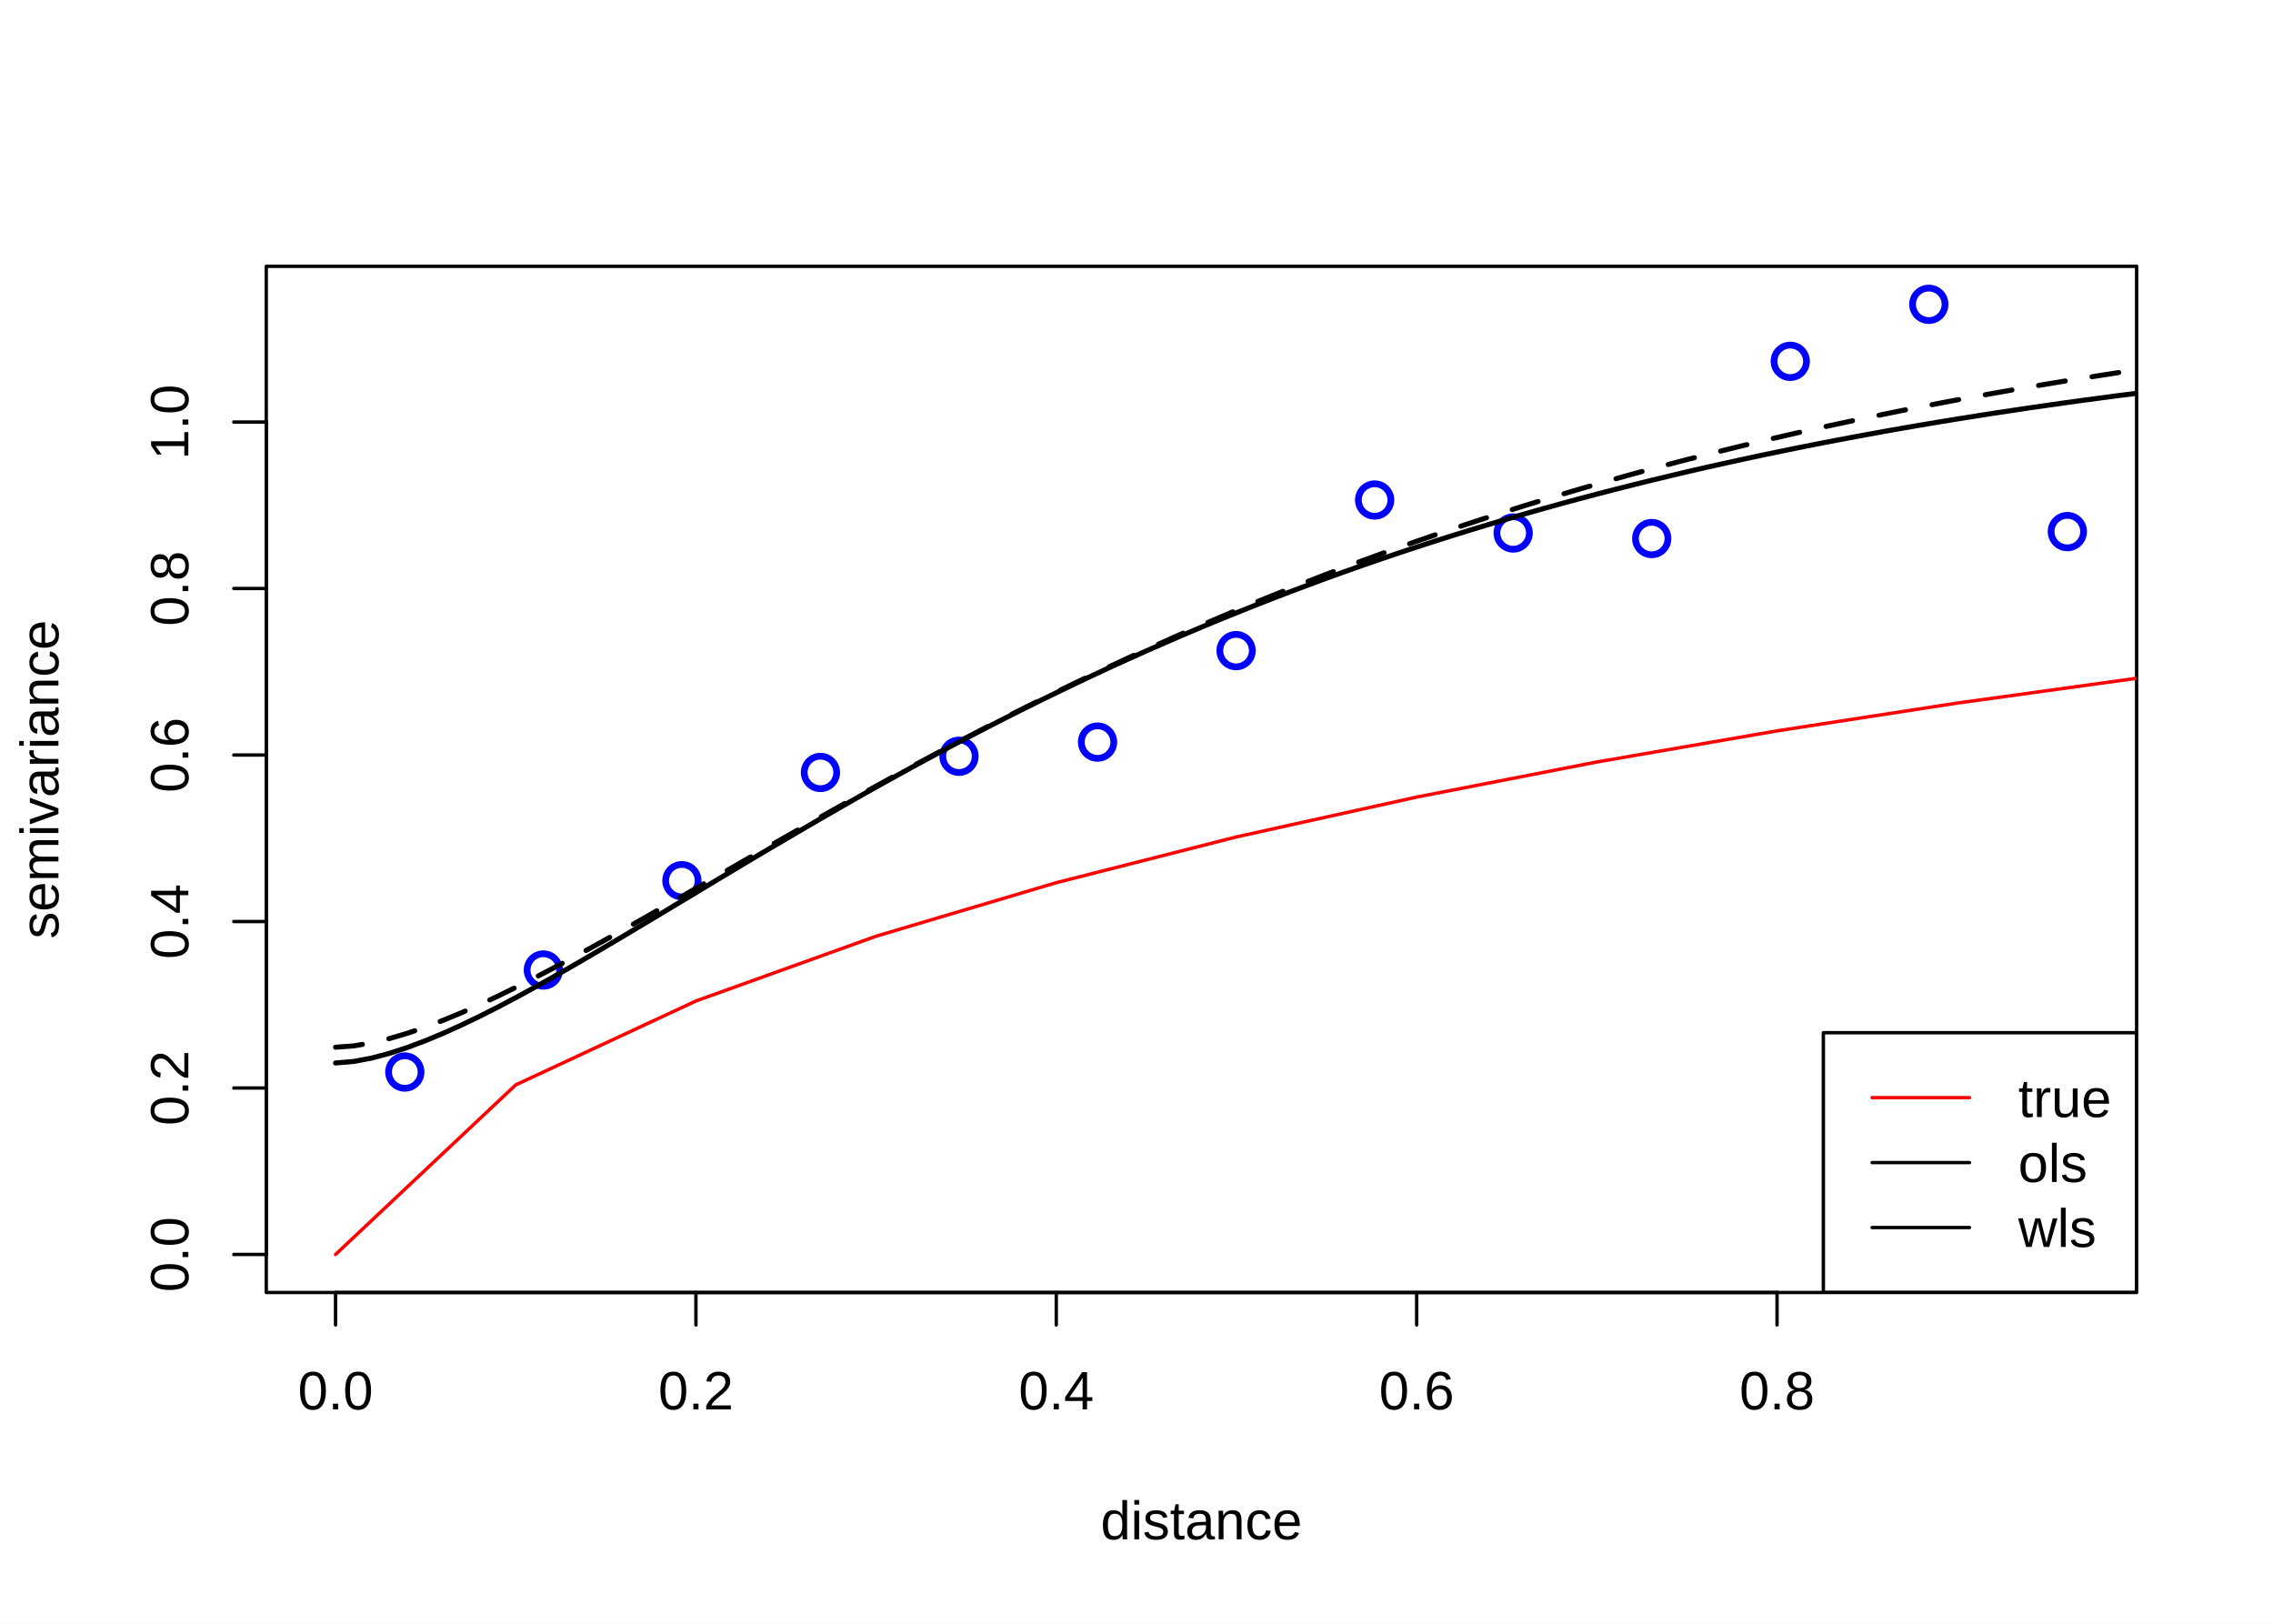
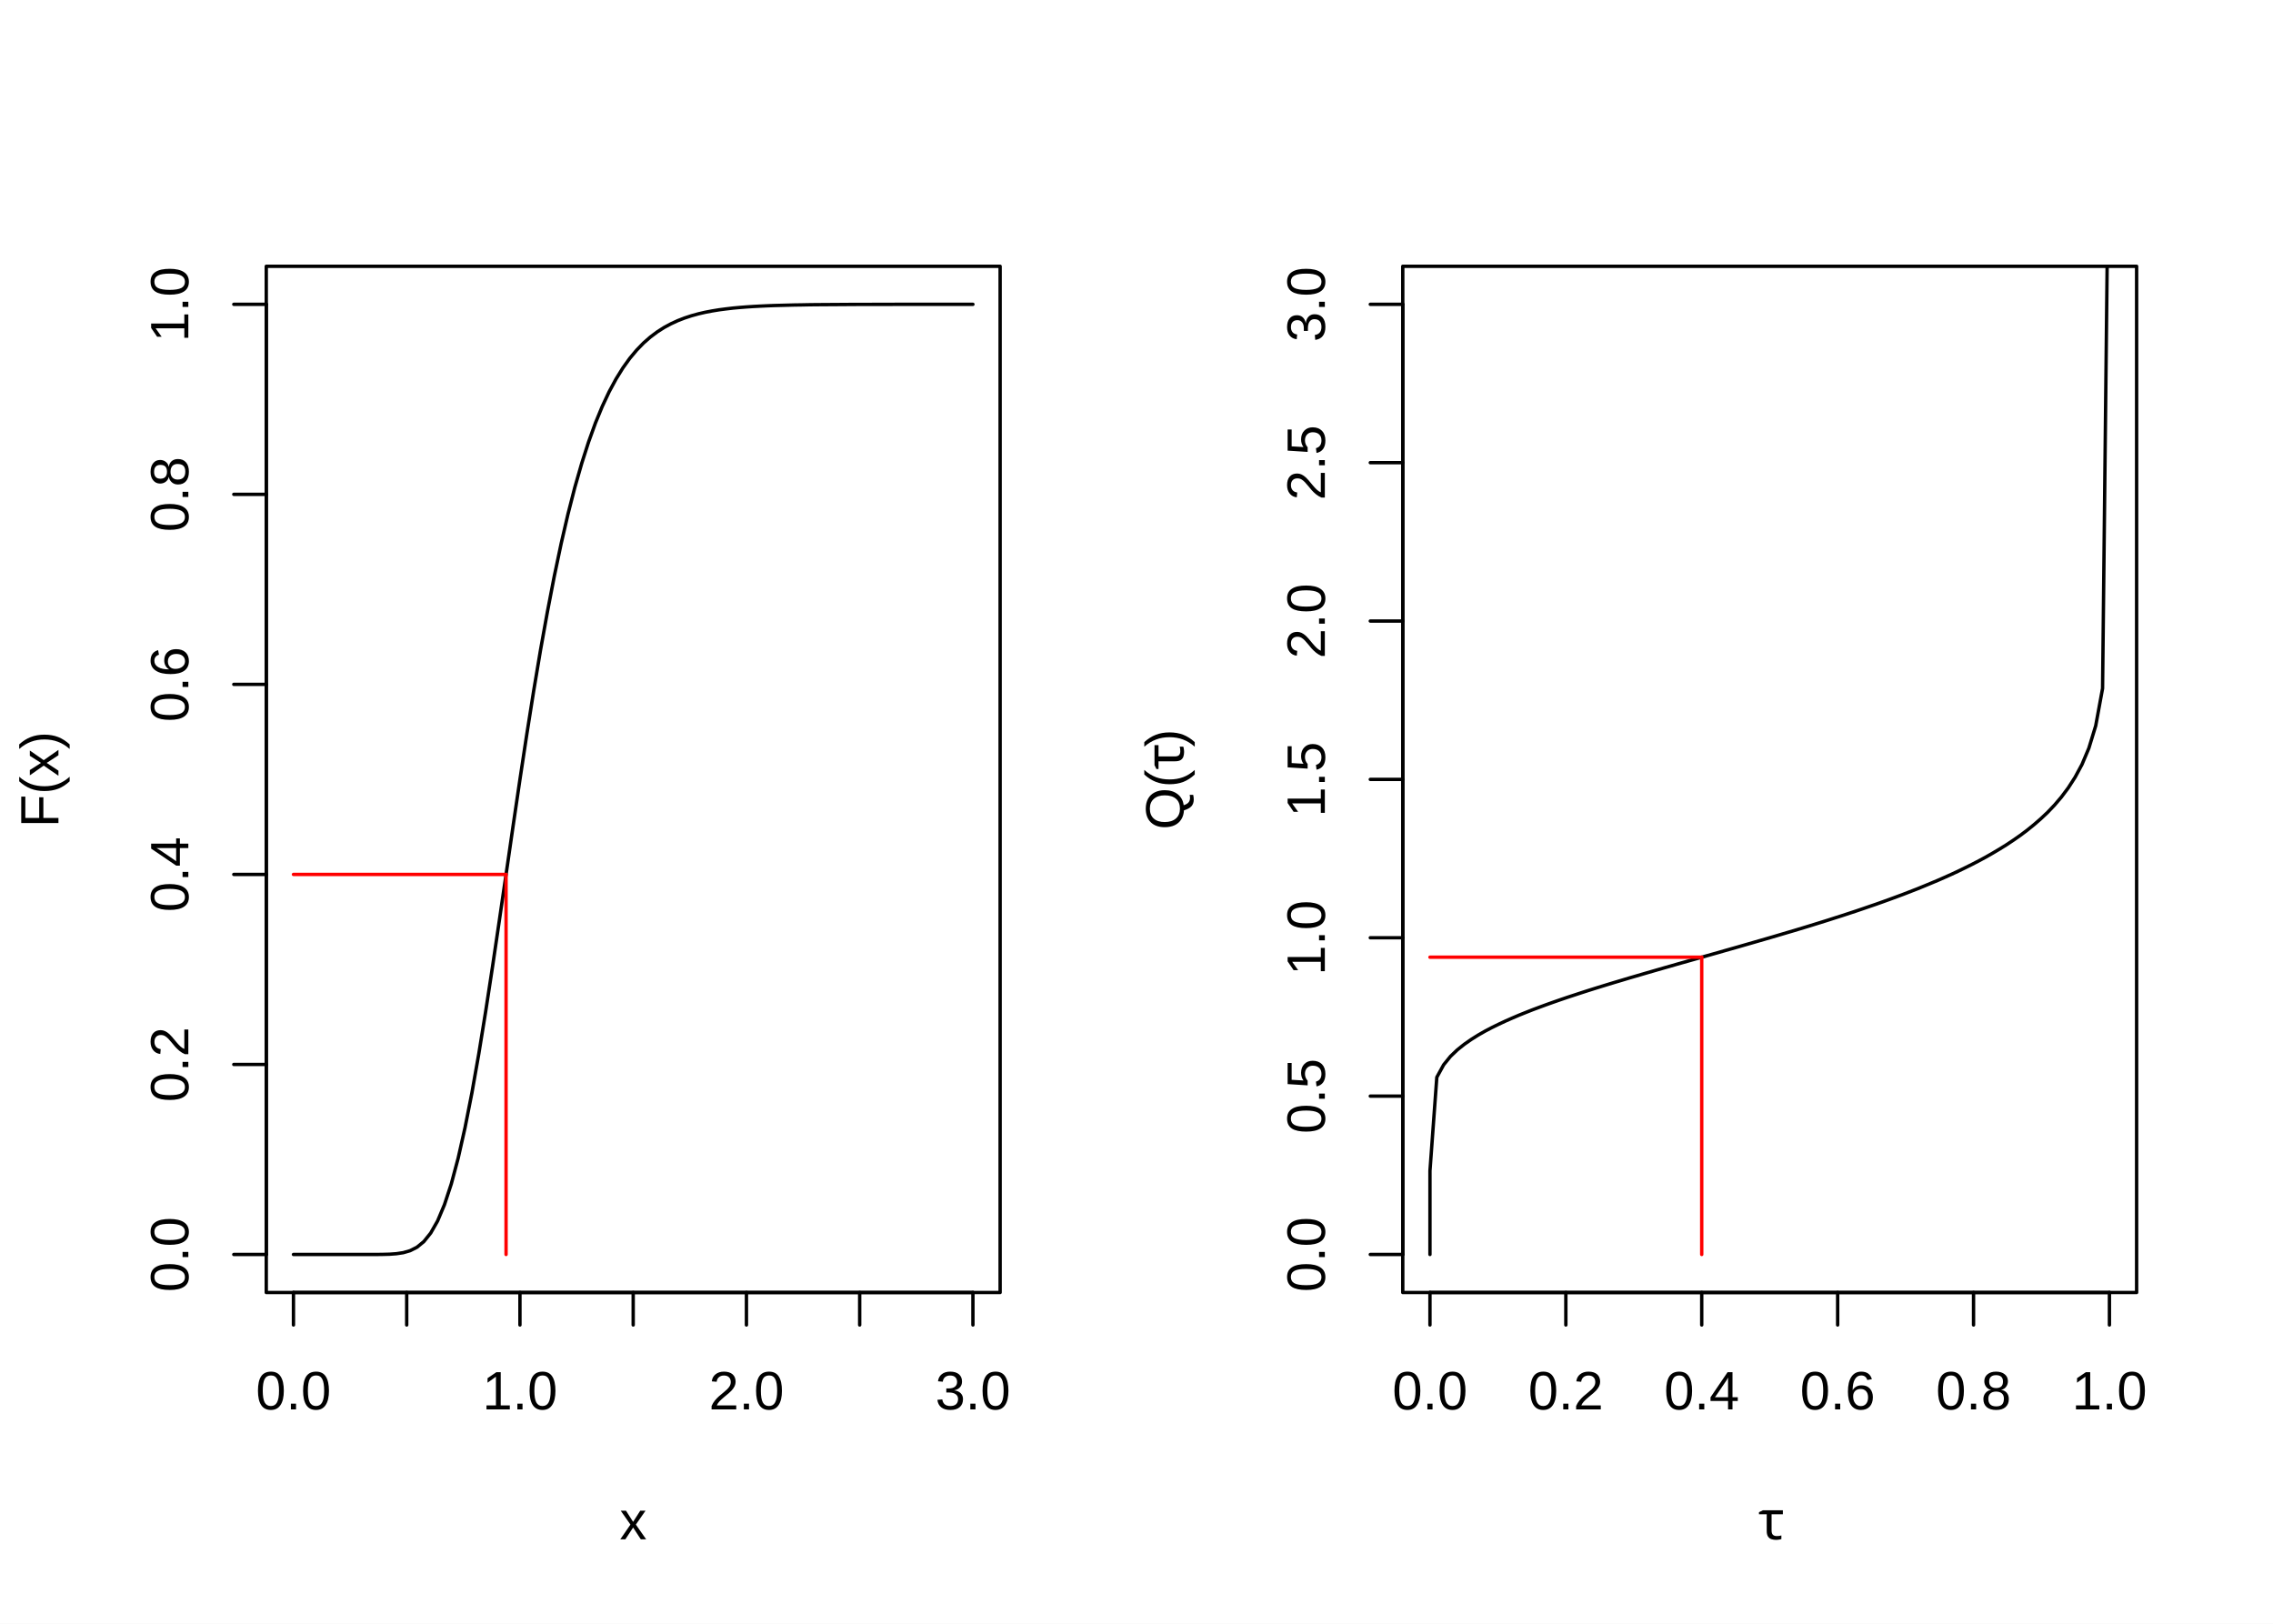
<svg xmlns="http://www.w3.org/2000/svg" viewBox="0 0 504.00 360.00">
  <defs>
    <style type="text/css">
    line, polyline, path, rect, circle {
      fill: none;
      stroke: #000000;
      stroke-linecap: round;
      stroke-linejoin: round;
      stroke-miterlimit: 10.00;
    }
  </style>
  </defs>
  <rect width="100%" height="100%" style="stroke: none; fill: #FFFFFF;" />
  <defs>
-     <clipPath id="cpNTkuMDR8NDczLjc2fDI4Ni41Nnw1OS4wNA==">
-       <rect x="59.04" y="59.04" width="414.72" height="227.52" />
+     <clipPath id="cpNTkuMDR8MjIxLjc2fDI4Ni41Nnw1OS4wNA==">
+       <rect x="59.04" y="59.04" width="162.72" height="227.52" />
    </clipPath>
  </defs>
-   <circle cx="89.76" cy="237.68" r="2.70pt" style="stroke-width: 1.50; stroke: #0000FF;" clip-path="url(#cpNTkuMDR8NDczLjc2fDI4Ni41Nnw1OS4wNA==)" />
-   <circle cx="120.48" cy="215.06" r="2.70pt" style="stroke-width: 1.50; stroke: #0000FF;" clip-path="url(#cpNTkuMDR8NDczLjc2fDI4Ni41Nnw1OS4wNA==)" />
-   <circle cx="151.20" cy="195.26" r="2.70pt" style="stroke-width: 1.50; stroke: #0000FF;" clip-path="url(#cpNTkuMDR8NDczLjc2fDI4Ni41Nnw1OS4wNA==)" />
-   <circle cx="181.92" cy="171.26" r="2.70pt" style="stroke-width: 1.50; stroke: #0000FF;" clip-path="url(#cpNTkuMDR8NDczLjc2fDI4Ni41Nnw1OS4wNA==)" />
-   <circle cx="212.64" cy="167.67" r="2.70pt" style="stroke-width: 1.50; stroke: #0000FF;" clip-path="url(#cpNTkuMDR8NDczLjc2fDI4Ni41Nnw1OS4wNA==)" />
-   <circle cx="243.36" cy="164.53" r="2.70pt" style="stroke-width: 1.50; stroke: #0000FF;" clip-path="url(#cpNTkuMDR8NDczLjc2fDI4Ni41Nnw1OS4wNA==)" />
-   <circle cx="274.08" cy="144.25" r="2.70pt" style="stroke-width: 1.50; stroke: #0000FF;" clip-path="url(#cpNTkuMDR8NDczLjc2fDI4Ni41Nnw1OS4wNA==)" />
-   <circle cx="304.80" cy="110.86" r="2.70pt" style="stroke-width: 1.50; stroke: #0000FF;" clip-path="url(#cpNTkuMDR8NDczLjc2fDI4Ni41Nnw1OS4wNA==)" />
-   <circle cx="335.52" cy="118.17" r="2.70pt" style="stroke-width: 1.50; stroke: #0000FF;" clip-path="url(#cpNTkuMDR8NDczLjc2fDI4Ni41Nnw1OS4wNA==)" />
-   <circle cx="366.24" cy="119.40" r="2.70pt" style="stroke-width: 1.50; stroke: #0000FF;" clip-path="url(#cpNTkuMDR8NDczLjc2fDI4Ni41Nnw1OS4wNA==)" />
-   <circle cx="396.96" cy="80.11" r="2.70pt" style="stroke-width: 1.50; stroke: #0000FF;" clip-path="url(#cpNTkuMDR8NDczLjc2fDI4Ni41Nnw1OS4wNA==)" />
-   <circle cx="427.68" cy="67.47" r="2.70pt" style="stroke-width: 1.50; stroke: #0000FF;" clip-path="url(#cpNTkuMDR8NDczLjc2fDI4Ni41Nnw1OS4wNA==)" />
-   <circle cx="458.40" cy="117.86" r="2.70pt" style="stroke-width: 1.50; stroke: #0000FF;" clip-path="url(#cpNTkuMDR8NDczLjc2fDI4Ni41Nnw1OS4wNA==)" />
+   <polyline points="65.07,278.13 66.59,278.13 68.11,278.13 69.63,278.13 71.15,278.13 72.68,278.13 74.20,278.13 75.72,278.13 77.24,278.13 78.76,278.13 80.29,278.13 81.81,278.13 83.33,278.13 84.85,278.11 86.37,278.07 87.89,277.96 89.42,277.73 90.94,277.29 92.46,276.52 93.98,275.27 95.50,273.38 97.03,270.70 98.55,267.09 100.07,262.47 101.59,256.78 103.11,250.03 104.64,242.29 106.16,233.67 107.68,224.30 109.20,214.38 110.72,204.08 112.25,193.60 113.77,183.12 115.29,172.80 116.81,162.79 118.33,153.20 119.85,144.13 121.38,135.64 122.90,127.77 124.42,120.55 125.94,113.98 127.46,108.05 128.99,102.72 130.51,97.98 132.03,93.78 133.55,90.09 135.07,86.85 136.60,84.02 138.12,81.57 139.64,79.45 141.16,77.63 142.68,76.06 144.20,74.73 145.73,73.58 147.25,72.61 148.77,71.79 150.29,71.09 151.81,70.50 153.34,70.00 154.86,69.58 156.38,69.23 157.90,68.94 159.42,68.69 160.95,68.49 162.47,68.31 163.99,68.17 165.51,68.05 167.03,67.95 168.55,67.87 170.08,67.80 171.60,67.74 173.12,67.70 174.64,67.66 176.16,67.62 177.69,67.60 179.21,67.57 180.73,67.55 182.25,67.54 183.77,67.53 185.30,67.52 186.82,67.51 188.34,67.50 189.86,67.49 191.38,67.49 192.91,67.49 194.43,67.48 195.95,67.48 197.47,67.48 198.99,67.47 200.51,67.47 202.04,67.47 203.56,67.47 205.08,67.47 206.60,67.47 208.12,67.47 209.65,67.47 211.17,67.47 212.69,67.47 214.21,67.47 215.73,67.47 " style="stroke-width: 0.75;" clip-path="url(#cpNTkuMDR8MjIxLjc2fDI4Ni41Nnw1OS4wNA==)" />
  <defs>
    <clipPath id="cpMHw1MDR8MzYwfDA=">
      <rect x="0.00" y="0.00" width="504.00" height="360.00" />
    </clipPath>
  </defs>
-   <line x1="74.40" y1="286.56" x2="394.03" y2="286.56" style="stroke-width: 0.75;" clip-path="url(#cpMHw1MDR8MzYwfDA=)" />
-   <line x1="74.40" y1="286.56" x2="74.40" y2="293.76" style="stroke-width: 0.75;" clip-path="url(#cpMHw1MDR8MzYwfDA=)" />
-   <line x1="154.31" y1="286.56" x2="154.31" y2="293.76" style="stroke-width: 0.75;" clip-path="url(#cpMHw1MDR8MzYwfDA=)" />
-   <line x1="234.21" y1="286.56" x2="234.21" y2="293.76" style="stroke-width: 0.75;" clip-path="url(#cpMHw1MDR8MzYwfDA=)" />
-   <line x1="314.12" y1="286.56" x2="314.12" y2="293.76" style="stroke-width: 0.75;" clip-path="url(#cpMHw1MDR8MzYwfDA=)" />
-   <line x1="394.03" y1="286.56" x2="394.03" y2="293.76" style="stroke-width: 0.75;" clip-path="url(#cpMHw1MDR8MzYwfDA=)" />
+   <line x1="65.07" y1="286.56" x2="215.73" y2="286.56" style="stroke-width: 0.75;" clip-path="url(#cpMHw1MDR8MzYwfDA=)" />
+   <line x1="65.07" y1="286.56" x2="65.07" y2="293.76" style="stroke-width: 0.75;" clip-path="url(#cpMHw1MDR8MzYwfDA=)" />
+   <line x1="90.18" y1="286.56" x2="90.18" y2="293.76" style="stroke-width: 0.75;" clip-path="url(#cpMHw1MDR8MzYwfDA=)" />
+   <line x1="115.29" y1="286.56" x2="115.29" y2="293.76" style="stroke-width: 0.75;" clip-path="url(#cpMHw1MDR8MzYwfDA=)" />
+   <line x1="140.40" y1="286.56" x2="140.40" y2="293.76" style="stroke-width: 0.75;" clip-path="url(#cpMHw1MDR8MzYwfDA=)" />
+   <line x1="165.51" y1="286.56" x2="165.51" y2="293.76" style="stroke-width: 0.75;" clip-path="url(#cpMHw1MDR8MzYwfDA=)" />
+   <line x1="190.62" y1="286.56" x2="190.62" y2="293.76" style="stroke-width: 0.75;" clip-path="url(#cpMHw1MDR8MzYwfDA=)" />
+   <line x1="215.73" y1="286.56" x2="215.73" y2="293.76" style="stroke-width: 0.75;" clip-path="url(#cpMHw1MDR8MzYwfDA=)" />
  <g clip-path="url(#cpMHw1MDR8MzYwfDA=)">
-     <text x="66.06" y="312.48" style="font-size: 12.00px; font-family: Arial;" textLength="16.68px" lengthAdjust="spacingAndGlyphs">0.0</text>
+     <text x="56.73" y="312.48" style="font-size: 12.00px; font-family: Arial;" textLength="16.68px" lengthAdjust="spacingAndGlyphs">0.0</text>
  </g>
  <g clip-path="url(#cpMHw1MDR8MzYwfDA=)">
-     <text x="145.97" y="312.48" style="font-size: 12.00px; font-family: Arial;" textLength="16.68px" lengthAdjust="spacingAndGlyphs">0.2</text>
+     <text x="106.95" y="312.48" style="font-size: 12.00px; font-family: Arial;" textLength="16.68px" lengthAdjust="spacingAndGlyphs">1.0</text>
  </g>
  <g clip-path="url(#cpMHw1MDR8MzYwfDA=)">
-     <text x="225.87" y="312.48" style="font-size: 12.00px; font-family: Arial;" textLength="16.68px" lengthAdjust="spacingAndGlyphs">0.4</text>
+     <text x="157.17" y="312.48" style="font-size: 12.00px; font-family: Arial;" textLength="16.68px" lengthAdjust="spacingAndGlyphs">2.0</text>
  </g>
  <g clip-path="url(#cpMHw1MDR8MzYwfDA=)">
-     <text x="305.78" y="312.48" style="font-size: 12.00px; font-family: Arial;" textLength="16.68px" lengthAdjust="spacingAndGlyphs">0.6</text>
+     <text x="207.39" y="312.48" style="font-size: 12.00px; font-family: Arial;" textLength="16.68px" lengthAdjust="spacingAndGlyphs">3.0</text>
  </g>
-   <g clip-path="url(#cpMHw1MDR8MzYwfDA=)">
-     <text x="385.69" y="312.48" style="font-size: 12.00px; font-family: Arial;" textLength="16.68px" lengthAdjust="spacingAndGlyphs">0.8</text>
-   </g>
-   <line x1="59.04" y1="278.13" x2="59.04" y2="93.57" style="stroke-width: 0.75;" clip-path="url(#cpMHw1MDR8MzYwfDA=)" />
+   <line x1="59.04" y1="278.13" x2="59.04" y2="67.47" style="stroke-width: 0.75;" clip-path="url(#cpMHw1MDR8MzYwfDA=)" />
  <line x1="59.04" y1="278.13" x2="51.84" y2="278.13" style="stroke-width: 0.75;" clip-path="url(#cpMHw1MDR8MzYwfDA=)" />
-   <line x1="59.04" y1="241.22" x2="51.84" y2="241.22" style="stroke-width: 0.75;" clip-path="url(#cpMHw1MDR8MzYwfDA=)" />
-   <line x1="59.04" y1="204.31" x2="51.84" y2="204.31" style="stroke-width: 0.75;" clip-path="url(#cpMHw1MDR8MzYwfDA=)" />
-   <line x1="59.04" y1="167.40" x2="51.84" y2="167.40" style="stroke-width: 0.75;" clip-path="url(#cpMHw1MDR8MzYwfDA=)" />
-   <line x1="59.04" y1="130.48" x2="51.84" y2="130.48" style="stroke-width: 0.75;" clip-path="url(#cpMHw1MDR8MzYwfDA=)" />
-   <line x1="59.04" y1="93.57" x2="51.84" y2="93.57" style="stroke-width: 0.75;" clip-path="url(#cpMHw1MDR8MzYwfDA=)" />
+   <line x1="59.04" y1="236.00" x2="51.84" y2="236.00" style="stroke-width: 0.75;" clip-path="url(#cpMHw1MDR8MzYwfDA=)" />
+   <line x1="59.04" y1="193.87" x2="51.84" y2="193.87" style="stroke-width: 0.75;" clip-path="url(#cpMHw1MDR8MzYwfDA=)" />
+   <line x1="59.04" y1="151.73" x2="51.84" y2="151.73" style="stroke-width: 0.75;" clip-path="url(#cpMHw1MDR8MzYwfDA=)" />
+   <line x1="59.04" y1="109.60" x2="51.84" y2="109.60" style="stroke-width: 0.75;" clip-path="url(#cpMHw1MDR8MzYwfDA=)" />
+   <line x1="59.04" y1="67.47" x2="51.84" y2="67.47" style="stroke-width: 0.75;" clip-path="url(#cpMHw1MDR8MzYwfDA=)" />
  <g clip-path="url(#cpMHw1MDR8MzYwfDA=)">
    <text transform="translate(41.76,286.47) rotate(-90)" style="font-size: 12.00px; font-family: Arial;" textLength="16.68px" lengthAdjust="spacingAndGlyphs">0.0</text>
  </g>
  <g clip-path="url(#cpMHw1MDR8MzYwfDA=)">
-     <text transform="translate(41.76,249.56) rotate(-90)" style="font-size: 12.00px; font-family: Arial;" textLength="16.68px" lengthAdjust="spacingAndGlyphs">0.2</text>
+     <text transform="translate(41.76,244.34) rotate(-90)" style="font-size: 12.00px; font-family: Arial;" textLength="16.68px" lengthAdjust="spacingAndGlyphs">0.2</text>
  </g>
  <g clip-path="url(#cpMHw1MDR8MzYwfDA=)">
-     <text transform="translate(41.76,212.65) rotate(-90)" style="font-size: 12.00px; font-family: Arial;" textLength="16.68px" lengthAdjust="spacingAndGlyphs">0.4</text>
+     <text transform="translate(41.76,202.21) rotate(-90)" style="font-size: 12.00px; font-family: Arial;" textLength="16.68px" lengthAdjust="spacingAndGlyphs">0.4</text>
  </g>
  <g clip-path="url(#cpMHw1MDR8MzYwfDA=)">
-     <text transform="translate(41.76,175.74) rotate(-90)" style="font-size: 12.00px; font-family: Arial;" textLength="16.68px" lengthAdjust="spacingAndGlyphs">0.6</text>
+     <text transform="translate(41.76,160.07) rotate(-90)" style="font-size: 12.00px; font-family: Arial;" textLength="16.68px" lengthAdjust="spacingAndGlyphs">0.6</text>
  </g>
  <g clip-path="url(#cpMHw1MDR8MzYwfDA=)">
-     <text transform="translate(41.76,138.82) rotate(-90)" style="font-size: 12.00px; font-family: Arial;" textLength="16.68px" lengthAdjust="spacingAndGlyphs">0.8</text>
+     <text transform="translate(41.76,117.94) rotate(-90)" style="font-size: 12.00px; font-family: Arial;" textLength="16.68px" lengthAdjust="spacingAndGlyphs">0.8</text>
  </g>
  <g clip-path="url(#cpMHw1MDR8MzYwfDA=)">
-     <text transform="translate(41.76,101.91) rotate(-90)" style="font-size: 12.00px; font-family: Arial;" textLength="16.68px" lengthAdjust="spacingAndGlyphs">1.0</text>
+     <text transform="translate(41.76,75.81) rotate(-90)" style="font-size: 12.00px; font-family: Arial;" textLength="16.68px" lengthAdjust="spacingAndGlyphs">1.0</text>
  </g>
-   <polyline points="59.04,286.56 473.76,286.56 473.76,59.04 59.04,59.04 59.04,286.56 " style="stroke-width: 0.75;" clip-path="url(#cpMHw1MDR8MzYwfDA=)" />
+   <polyline points="59.04,286.56 221.76,286.56 221.76,59.04 59.04,59.04 59.04,286.56 " style="stroke-width: 0.75;" clip-path="url(#cpMHw1MDR8MzYwfDA=)" />
+   <defs>
+     <clipPath id="cpMHwyNTJ8MzYwfDA=">
+       <rect x="0.00" y="0.00" width="252.00" height="360.00" />
+     </clipPath>
+   </defs>
+   <g clip-path="url(#cpMHwyNTJ8MzYwfDA=)">
+     <text x="137.40" y="341.28" style="font-size: 12.00px; font-family: Arial;" textLength="6.00px" lengthAdjust="spacingAndGlyphs">x</text>
+   </g>
+   <g clip-path="url(#cpMHwyNTJ8MzYwfDA=)">
+     <text transform="translate(12.96,183.46) rotate(-90)" style="font-size: 12.00px; font-family: Arial;" textLength="21.32px" lengthAdjust="spacingAndGlyphs">F(x)</text>
+   </g>
+   <defs>
+     <clipPath id="cpNTkuMDR8MjIxLjc2fDI4Ni41Nnw1OS4wNA==">
+       <rect x="59.04" y="59.04" width="162.72" height="227.52" />
+     </clipPath>
+   </defs>
+   <line x1="112.21" y1="278.13" x2="112.21" y2="193.87" style="stroke-width: 0.75; stroke: #FF0000;" clip-path="url(#cpNTkuMDR8MjIxLjc2fDI4Ni41Nnw1OS4wNA==)" />
+   <line x1="65.07" y1="193.87" x2="112.21" y2="193.87" style="stroke-width: 0.75; stroke: #FF0000;" clip-path="url(#cpNTkuMDR8MjIxLjc2fDI4Ni41Nnw1OS4wNA==)" />
+   <defs>
+     <clipPath id="cpMzExLjA0fDQ3My43NnwyODYuNTZ8NTkuMDQ=">
+       <rect x="311.04" y="59.04" width="162.72" height="227.52" />
+     </clipPath>
+   </defs>
+   <polyline points="317.07,278.13 317.07,259.59 318.59,238.84 320.11,236.07 321.63,234.20 323.15,232.75 324.68,231.53 326.20,230.47 327.72,229.51 329.24,228.64 330.76,227.84 332.29,227.09 333.81,226.38 335.33,225.71 336.85,225.06 338.37,224.45 339.89,223.85 341.42,223.28 342.94,222.72 344.46,222.18 345.98,221.65 347.50,221.13 349.03,220.63 350.55,220.13 352.07,219.64 353.59,219.16 355.11,218.69 356.64,218.22 358.16,217.76 359.68,217.31 361.20,216.85 362.72,216.41 364.25,215.96 365.77,215.52 367.29,215.08 368.81,214.64 370.33,214.21 371.85,213.77 373.38,213.34 374.90,212.91 376.42,212.48 377.94,212.05 379.46,211.62 380.99,211.19 382.51,210.75 384.03,210.32 385.55,209.89 387.07,209.45 388.60,209.01 390.12,208.57 391.64,208.13 393.16,207.69 394.68,207.24 396.20,206.79 397.73,206.34 399.25,205.88 400.77,205.42 402.29,204.95 403.81,204.48 405.34,204.00 406.86,203.51 408.38,203.03 409.90,202.53 411.42,202.03 412.95,201.51 414.47,200.99 415.99,200.47 417.51,199.93 419.03,199.38 420.55,198.82 422.08,198.25 423.60,197.66 425.12,197.07 426.64,196.45 428.16,195.82 429.69,195.18 431.21,194.51 432.73,193.83 434.25,193.12 435.77,192.38 437.30,191.62 438.82,190.83 440.34,190.01 441.86,189.14 443.38,188.24 444.91,187.29 446.43,186.28 447.95,185.22 449.47,184.08 450.99,182.85 452.51,181.53 454.04,180.09 455.56,178.49 457.08,176.71 458.60,174.68 460.12,172.32 461.65,169.48 463.17,165.88 464.69,160.91 466.21,152.63 467.73,12.17 " style="stroke-width: 0.75;" clip-path="url(#cpMzExLjA0fDQ3My43NnwyODYuNTZ8NTkuMDQ=)" />
+   <defs>
+     <clipPath id="cpMHw1MDR8MzYwfDA=">
+       <rect x="0.00" y="0.00" width="504.00" height="360.00" />
+     </clipPath>
+   </defs>
+   <line x1="317.07" y1="286.56" x2="467.73" y2="286.56" style="stroke-width: 0.75;" clip-path="url(#cpMHw1MDR8MzYwfDA=)" />
+   <line x1="317.07" y1="286.56" x2="317.07" y2="293.76" style="stroke-width: 0.75;" clip-path="url(#cpMHw1MDR8MzYwfDA=)" />
+   <line x1="347.20" y1="286.56" x2="347.20" y2="293.76" style="stroke-width: 0.75;" clip-path="url(#cpMHw1MDR8MzYwfDA=)" />
+   <line x1="377.33" y1="286.56" x2="377.33" y2="293.76" style="stroke-width: 0.75;" clip-path="url(#cpMHw1MDR8MzYwfDA=)" />
+   <line x1="407.47" y1="286.56" x2="407.47" y2="293.76" style="stroke-width: 0.75;" clip-path="url(#cpMHw1MDR8MzYwfDA=)" />
+   <line x1="437.60" y1="286.56" x2="437.60" y2="293.76" style="stroke-width: 0.75;" clip-path="url(#cpMHw1MDR8MzYwfDA=)" />
+   <line x1="467.73" y1="286.56" x2="467.73" y2="293.76" style="stroke-width: 0.75;" clip-path="url(#cpMHw1MDR8MzYwfDA=)" />
  <g clip-path="url(#cpMHw1MDR8MzYwfDA=)">
-     <text x="244.05" y="341.28" style="font-size: 12.00px; font-family: Arial;" textLength="44.70px" lengthAdjust="spacingAndGlyphs">distance</text>
+     <text x="308.73" y="312.48" style="font-size: 12.00px; font-family: Arial;" textLength="16.68px" lengthAdjust="spacingAndGlyphs">0.0</text>
  </g>
  <g clip-path="url(#cpMHw1MDR8MzYwfDA=)">
-     <text transform="translate(12.96,208.15) rotate(-90)" style="font-size: 12.00px; font-family: Arial;" textLength="70.69px" lengthAdjust="spacingAndGlyphs">semivariance</text>
+     <text x="338.86" y="312.48" style="font-size: 12.00px; font-family: Arial;" textLength="16.68px" lengthAdjust="spacingAndGlyphs">0.2</text>
+   </g>
+   <g clip-path="url(#cpMHw1MDR8MzYwfDA=)">
+     <text x="368.99" y="312.48" style="font-size: 12.00px; font-family: Arial;" textLength="16.68px" lengthAdjust="spacingAndGlyphs">0.4</text>
+   </g>
+   <g clip-path="url(#cpMHw1MDR8MzYwfDA=)">
+     <text x="399.13" y="312.48" style="font-size: 12.00px; font-family: Arial;" textLength="16.68px" lengthAdjust="spacingAndGlyphs">0.6</text>
+   </g>
+   <g clip-path="url(#cpMHw1MDR8MzYwfDA=)">
+     <text x="429.26" y="312.48" style="font-size: 12.00px; font-family: Arial;" textLength="16.68px" lengthAdjust="spacingAndGlyphs">0.8</text>
+   </g>
+   <g clip-path="url(#cpMHw1MDR8MzYwfDA=)">
+     <text x="459.39" y="312.48" style="font-size: 12.00px; font-family: Arial;" textLength="16.68px" lengthAdjust="spacingAndGlyphs">1.0</text>
+   </g>
+   <line x1="311.04" y1="278.13" x2="311.04" y2="67.47" style="stroke-width: 0.75;" clip-path="url(#cpMHw1MDR8MzYwfDA=)" />
+   <line x1="311.04" y1="278.13" x2="303.84" y2="278.13" style="stroke-width: 0.75;" clip-path="url(#cpMHw1MDR8MzYwfDA=)" />
+   <line x1="311.04" y1="243.02" x2="303.84" y2="243.02" style="stroke-width: 0.75;" clip-path="url(#cpMHw1MDR8MzYwfDA=)" />
+   <line x1="311.04" y1="207.91" x2="303.84" y2="207.91" style="stroke-width: 0.75;" clip-path="url(#cpMHw1MDR8MzYwfDA=)" />
+   <line x1="311.04" y1="172.80" x2="303.84" y2="172.80" style="stroke-width: 0.75;" clip-path="url(#cpMHw1MDR8MzYwfDA=)" />
+   <line x1="311.04" y1="137.69" x2="303.84" y2="137.69" style="stroke-width: 0.75;" clip-path="url(#cpMHw1MDR8MzYwfDA=)" />
+   <line x1="311.04" y1="102.58" x2="303.84" y2="102.58" style="stroke-width: 0.75;" clip-path="url(#cpMHw1MDR8MzYwfDA=)" />
+   <line x1="311.04" y1="67.47" x2="303.84" y2="67.47" style="stroke-width: 0.75;" clip-path="url(#cpMHw1MDR8MzYwfDA=)" />
+   <g clip-path="url(#cpMHw1MDR8MzYwfDA=)">
+     <text transform="translate(293.76,286.47) rotate(-90)" style="font-size: 12.00px; font-family: Arial;" textLength="16.68px" lengthAdjust="spacingAndGlyphs">0.0</text>
+   </g>
+   <g clip-path="url(#cpMHw1MDR8MzYwfDA=)">
+     <text transform="translate(293.76,251.36) rotate(-90)" style="font-size: 12.00px; font-family: Arial;" textLength="16.68px" lengthAdjust="spacingAndGlyphs">0.5</text>
+   </g>
+   <g clip-path="url(#cpMHw1MDR8MzYwfDA=)">
+     <text transform="translate(293.76,216.25) rotate(-90)" style="font-size: 12.00px; font-family: Arial;" textLength="16.68px" lengthAdjust="spacingAndGlyphs">1.0</text>
+   </g>
+   <g clip-path="url(#cpMHw1MDR8MzYwfDA=)">
+     <text transform="translate(293.76,181.14) rotate(-90)" style="font-size: 12.00px; font-family: Arial;" textLength="16.68px" lengthAdjust="spacingAndGlyphs">1.5</text>
+   </g>
+   <g clip-path="url(#cpMHw1MDR8MzYwfDA=)">
+     <text transform="translate(293.76,146.03) rotate(-90)" style="font-size: 12.00px; font-family: Arial;" textLength="16.68px" lengthAdjust="spacingAndGlyphs">2.0</text>
+   </g>
+   <g clip-path="url(#cpMHw1MDR8MzYwfDA=)">
+     <text transform="translate(293.76,110.92) rotate(-90)" style="font-size: 12.00px; font-family: Arial;" textLength="16.68px" lengthAdjust="spacingAndGlyphs">2.5</text>
+   </g>
+   <g clip-path="url(#cpMHw1MDR8MzYwfDA=)">
+     <text transform="translate(293.76,75.81) rotate(-90)" style="font-size: 12.00px; font-family: Arial;" textLength="16.68px" lengthAdjust="spacingAndGlyphs">3.0</text>
+   </g>
+   <polyline points="311.04,286.56 473.76,286.56 473.76,59.04 311.04,59.04 311.04,286.56 " style="stroke-width: 0.75;" clip-path="url(#cpMHw1MDR8MzYwfDA=)" />
+   <defs>
+     <clipPath id="cpMjUyfDUwNHwzNjB8MA==">
+       <rect x="252.00" y="0.00" width="252.00" height="360.00" />
+     </clipPath>
+   </defs>
+   <g clip-path="url(#cpMjUyfDUwNHwzNjB8MA==)">
+     <text x="389.90" y="341.28" style="font-size: 12.00px; font-family: Symbol;" textLength="5.00px" lengthAdjust="spacingAndGlyphs">τ</text>
+   </g>
+   <g clip-path="url(#cpMjUyfDUwNHwzNjB8MA==)">
+     <text transform="translate(262.43,183.96) rotate(-90)" style="font-size: 12.00px; font-family: Arial;" textLength="13.33px" lengthAdjust="spacingAndGlyphs">Q(</text>
+   </g>
+   <g clip-path="url(#cpMjUyfDUwNHwzNjB8MA==)">
+     <text transform="translate(262.43,170.63) rotate(-90)" style="font-size: 12.00px; font-family: Symbol;" textLength="5.00px" lengthAdjust="spacingAndGlyphs">τ</text>
+   </g>
+   <g clip-path="url(#cpMjUyfDUwNHwzNjB8MA==)">
+     <text transform="translate(262.43,165.63) rotate(-90)" style="font-size: 12.00px; font-family: Arial;" textLength="4.00px" lengthAdjust="spacingAndGlyphs">)</text>
  </g>
  <defs>
-     <clipPath id="cpNTkuMDR8NDczLjc2fDI4Ni41Nnw1OS4wNA==">
-       <rect x="59.04" y="59.04" width="414.72" height="227.52" />
+     <clipPath id="cpMzExLjA0fDQ3My43NnwyODYuNTZ8NTkuMDQ=">
+       <rect x="311.04" y="59.04" width="162.72" height="227.52" />
    </clipPath>
  </defs>
-   <polyline points="74.40,278.13 114.35,240.53 154.31,221.93 194.26,207.57 234.21,195.70 274.17,185.55 314.12,176.72 354.07,168.94 394.03,162.04 433.98,155.88 473.93,150.36 " style="stroke-width: 0.75; stroke: #FF0000;" clip-path="url(#cpNTkuMDR8NDczLjc2fDI4Ni41Nnw1OS4wNA==)" />
-   <polyline points="74.40,235.67 78.40,235.34 82.39,234.59 86.39,233.52 90.38,232.22 94.38,230.71 98.37,229.05 102.37,227.24 106.36,225.32 110.36,223.30 114.35,221.19 118.35,219.02 122.34,216.79 126.34,214.51 130.33,212.20 134.33,209.85 138.33,207.48 142.32,205.10 146.32,202.70 150.31,200.30 154.31,197.90 158.30,195.49 162.30,193.10 166.29,190.71 170.29,188.34 174.28,185.99 178.28,183.65 182.27,181.33 186.27,179.03 190.26,176.75 194.26,174.50 198.26,172.28 202.25,170.08 206.25,167.91 210.24,165.77 214.24,163.66 218.23,161.59 222.23,159.54 226.22,157.52 230.22,155.54 234.21,153.59 238.21,151.67 242.20,149.78 246.20,147.92 250.20,146.10 254.19,144.31 258.19,142.56 262.18,140.83 266.18,139.14 270.17,137.48 274.17,135.86 278.16,134.26 282.16,132.70 286.15,131.17 290.15,129.67 294.14,128.19 298.14,126.75 302.13,125.34 306.13,123.96 310.13,122.61 314.12,121.29 318.12,119.99 322.11,118.73 326.11,117.49 330.10,116.28 334.10,115.09 338.09,113.93 342.09,112.80 346.08,111.69 350.08,110.61 354.07,109.55 358.07,108.52 362.06,107.51 366.06,106.52 370.06,105.56 374.05,104.61 378.05,103.69 382.04,102.80 386.04,101.92 390.03,101.06 394.03,100.23 398.02,99.41 402.02,98.61 406.01,97.84 410.01,97.08 414.00,96.34 418.00,95.61 421.99,94.91 425.99,94.22 429.99,93.55 433.98,92.89 437.98,92.26 441.97,91.63 445.97,91.03 449.96,90.43 453.96,89.86 457.95,89.29 461.95,88.74 465.94,88.21 469.94,87.68 473.93,87.18 " style="stroke-width: 1.12;" clip-path="url(#cpNTkuMDR8NDczLjc2fDI4Ni41Nnw1OS4wNA==)" />
-   <polyline points="74.40,232.18 78.40,231.89 82.39,231.21 86.39,230.25 90.38,229.07 94.38,227.70 98.37,226.17 102.37,224.51 106.36,222.74 110.36,220.87 114.35,218.92 118.35,216.90 122.34,214.82 126.34,212.69 130.33,210.52 134.33,208.31 138.33,206.08 142.32,203.82 146.32,201.55 150.31,199.26 154.31,196.96 158.30,194.67 162.30,192.37 166.29,190.07 170.29,187.78 174.28,185.50 178.28,183.23 182.27,180.97 186.27,178.72 190.26,176.50 194.26,174.29 198.26,172.10 202.25,169.93 206.25,167.78 210.24,165.66 214.24,163.56 218.23,161.49 222.23,159.44 226.22,157.42 230.22,155.42 234.21,153.45 238.21,151.51 242.20,149.60 246.20,147.71 250.20,145.85 254.19,144.03 258.19,142.23 262.18,140.45 266.18,138.71 270.17,137.00 274.17,135.31 278.16,133.65 282.16,132.03 286.15,130.43 290.15,128.85 294.14,127.31 298.14,125.79 302.13,124.30 306.13,122.84 310.13,121.41 314.12,120.00 318.12,118.62 322.11,117.26 326.11,115.93 330.10,114.63 334.10,113.35 338.09,112.10 342.09,110.87 346.08,109.67 350.08,108.49 354.07,107.33 358.07,106.20 362.06,105.09 366.06,104.00 370.06,102.94 374.05,101.90 378.05,100.88 382.04,99.88 386.04,98.90 390.03,97.94 394.03,97.00 398.02,96.08 402.02,95.18 406.01,94.31 410.01,93.45 414.00,92.60 418.00,91.78 421.99,90.97 425.99,90.19 429.99,89.41 433.98,88.66 437.98,87.92 441.97,87.20 445.97,86.50 449.96,85.81 453.96,85.13 457.95,84.47 461.95,83.83 465.94,83.20 469.94,82.58 473.93,81.98 " style="stroke-width: 1.12; stroke-dasharray: 6.00,6.00;" clip-path="url(#cpNTkuMDR8NDczLjc2fDI4Ni41Nnw1OS4wNA==)" />
-   <rect x="404.30" y="228.96" width="69.46" height="57.60" style="stroke-width: 0.75;" clip-path="url(#cpNTkuMDR8NDczLjc2fDI4Ni41Nnw1OS4wNA==)" />
-   <line x1="415.10" y1="243.36" x2="436.70" y2="243.36" style="stroke-width: 0.75; stroke: #FF0000;" clip-path="url(#cpNTkuMDR8NDczLjc2fDI4Ni41Nnw1OS4wNA==)" />
-   <line x1="415.10" y1="257.76" x2="436.70" y2="257.76" style="stroke-width: 0.75;" clip-path="url(#cpNTkuMDR8NDczLjc2fDI4Ni41Nnw1OS4wNA==)" />
-   <line x1="415.10" y1="272.16" x2="436.70" y2="272.16" style="stroke-width: 0.75;" clip-path="url(#cpNTkuMDR8NDczLjc2fDI4Ni41Nnw1OS4wNA==)" />
-   <g clip-path="url(#cpNTkuMDR8NDczLjc2fDI4Ni41Nnw1OS4wNA==)">
-     <text x="447.50" y="247.66" style="font-size: 12.00px; font-family: Arial;" textLength="20.68px" lengthAdjust="spacingAndGlyphs">true</text>
-   </g>
-   <g clip-path="url(#cpNTkuMDR8NDczLjc2fDI4Ni41Nnw1OS4wNA==)">
-     <text x="447.50" y="262.06" style="font-size: 12.00px; font-family: Arial;" textLength="15.34px" lengthAdjust="spacingAndGlyphs">ols</text>
-   </g>
-   <g clip-path="url(#cpNTkuMDR8NDczLjc2fDI4Ni41Nnw1OS4wNA==)">
-     <text x="447.50" y="276.46" style="font-size: 12.00px; font-family: Arial;" textLength="17.33px" lengthAdjust="spacingAndGlyphs">wls</text>
-   </g>
+   <line x1="377.33" y1="278.13" x2="377.33" y2="212.22" style="stroke-width: 0.75; stroke: #FF0000;" clip-path="url(#cpMzExLjA0fDQ3My43NnwyODYuNTZ8NTkuMDQ=)" />
+   <line x1="317.07" y1="212.22" x2="377.33" y2="212.22" style="stroke-width: 0.75; stroke: #FF0000;" clip-path="url(#cpMzExLjA0fDQ3My43NnwyODYuNTZ8NTkuMDQ=)" />
</svg>
